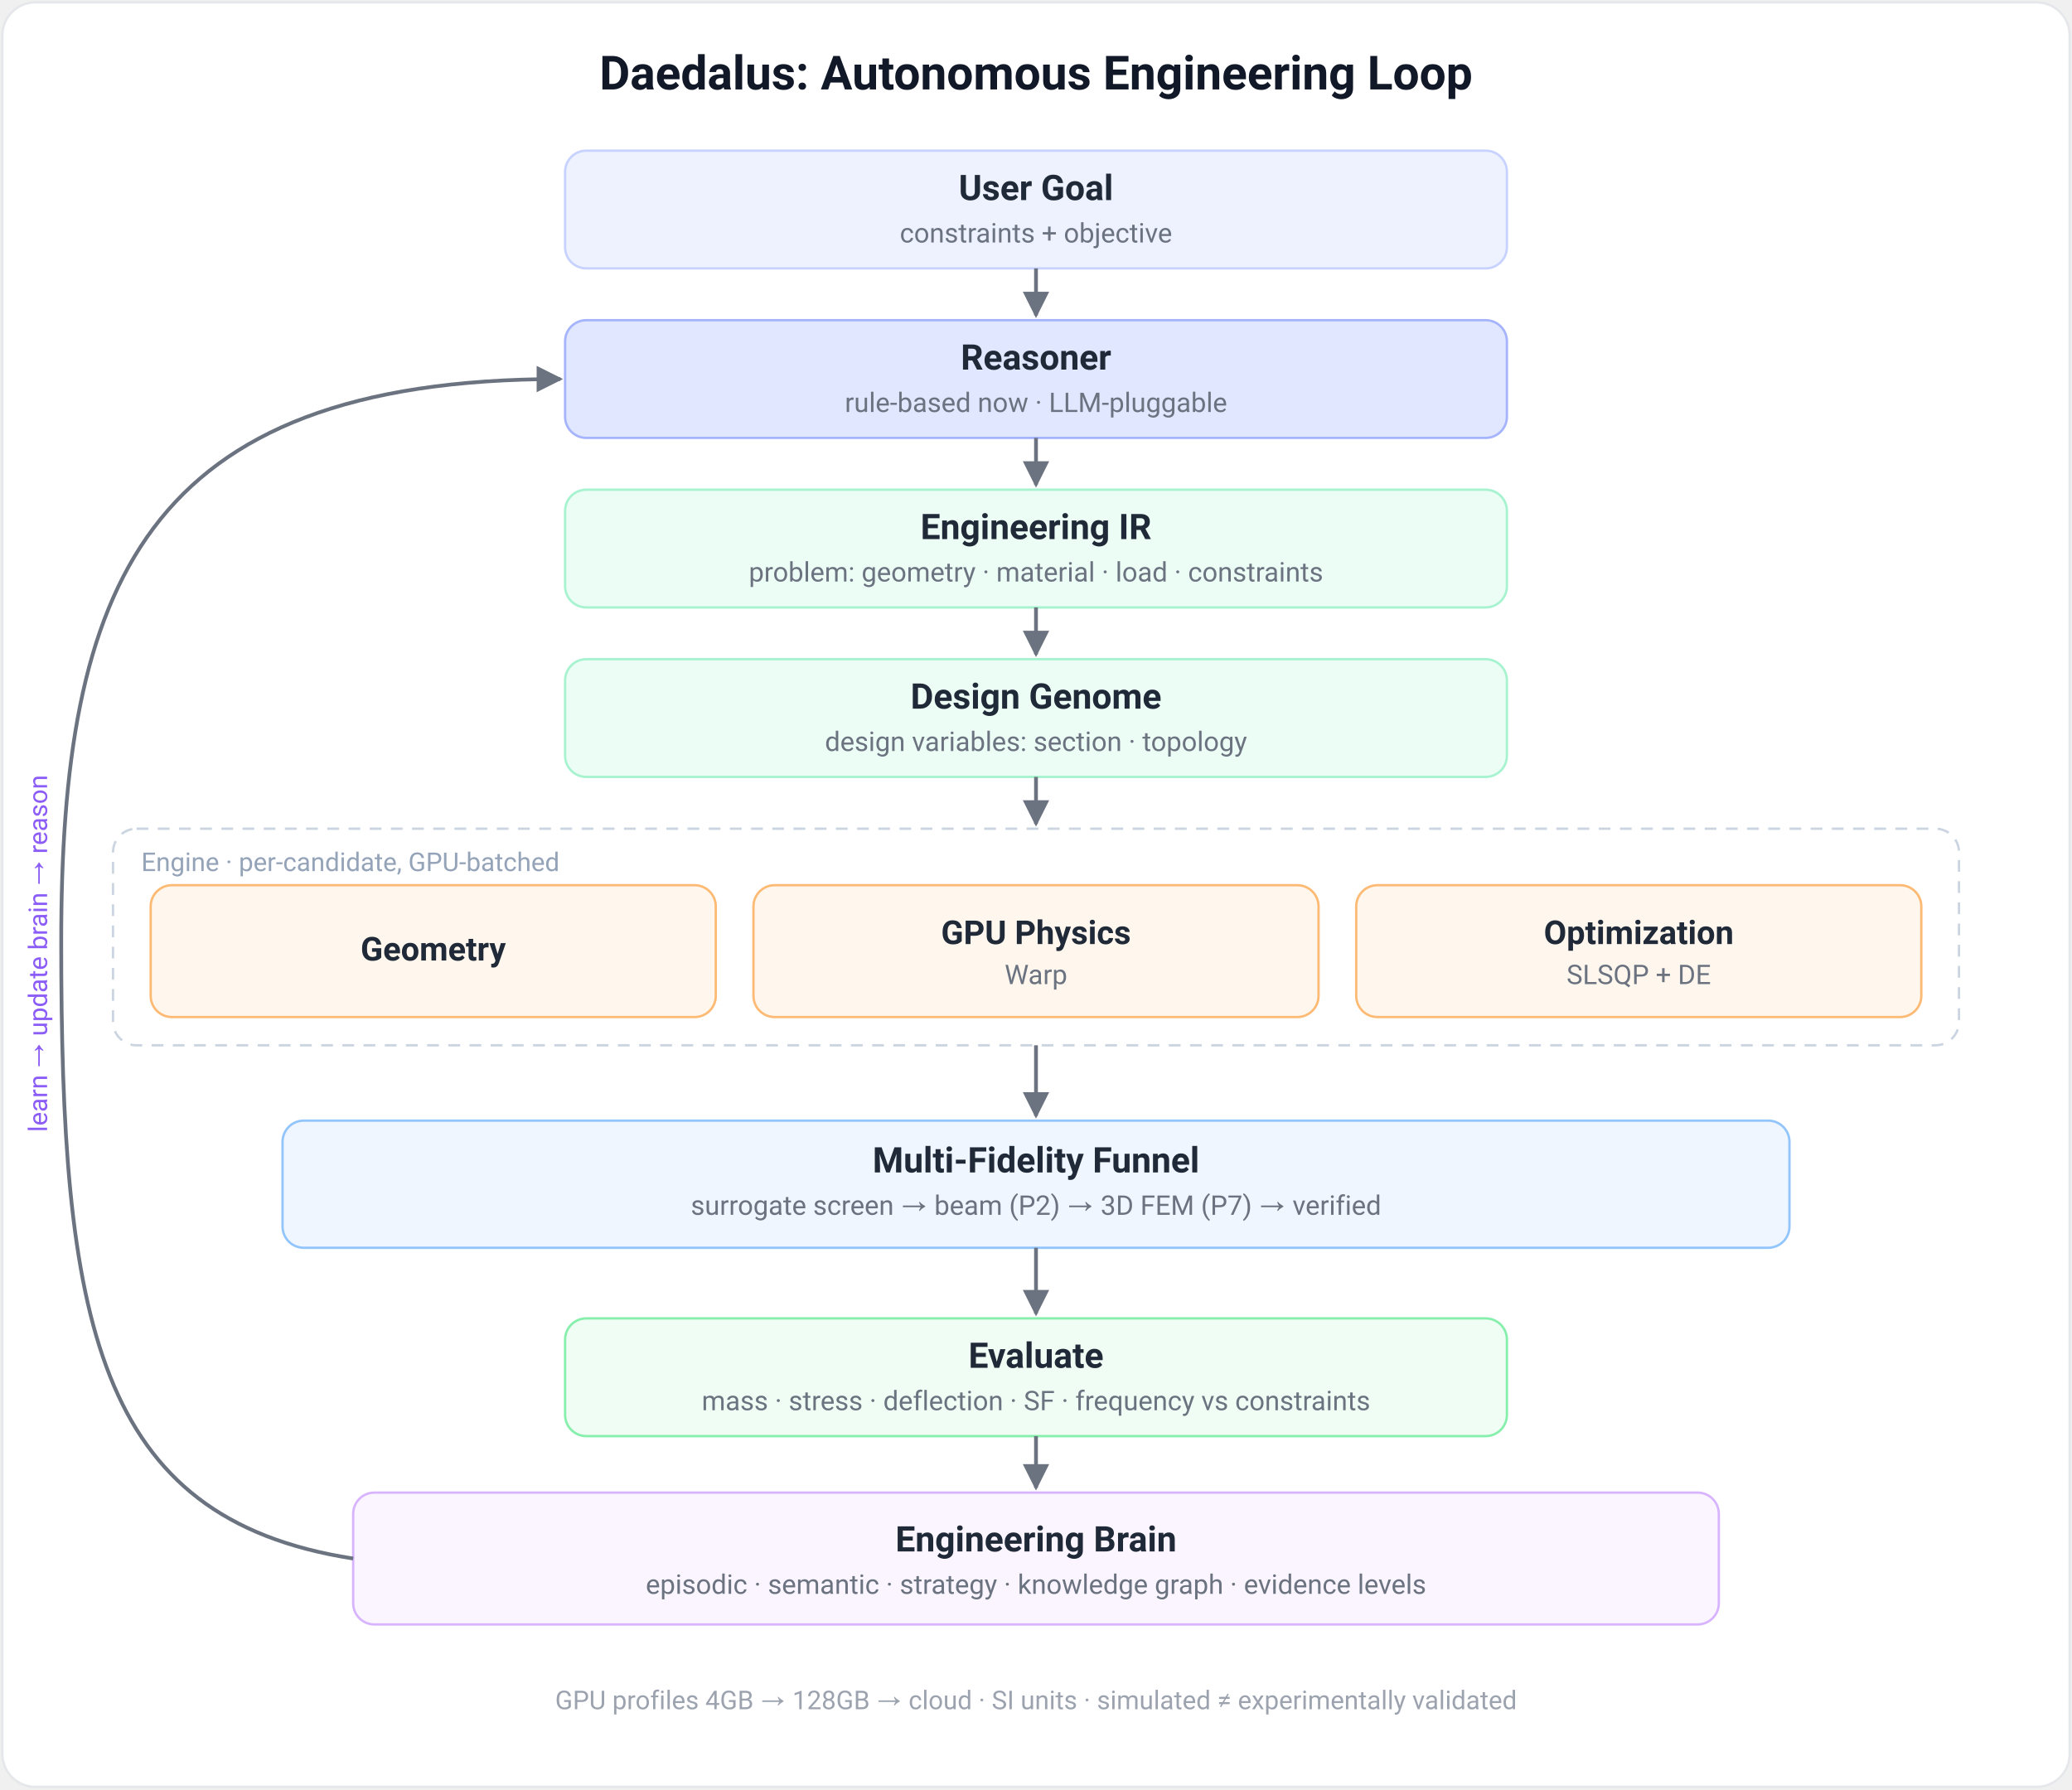
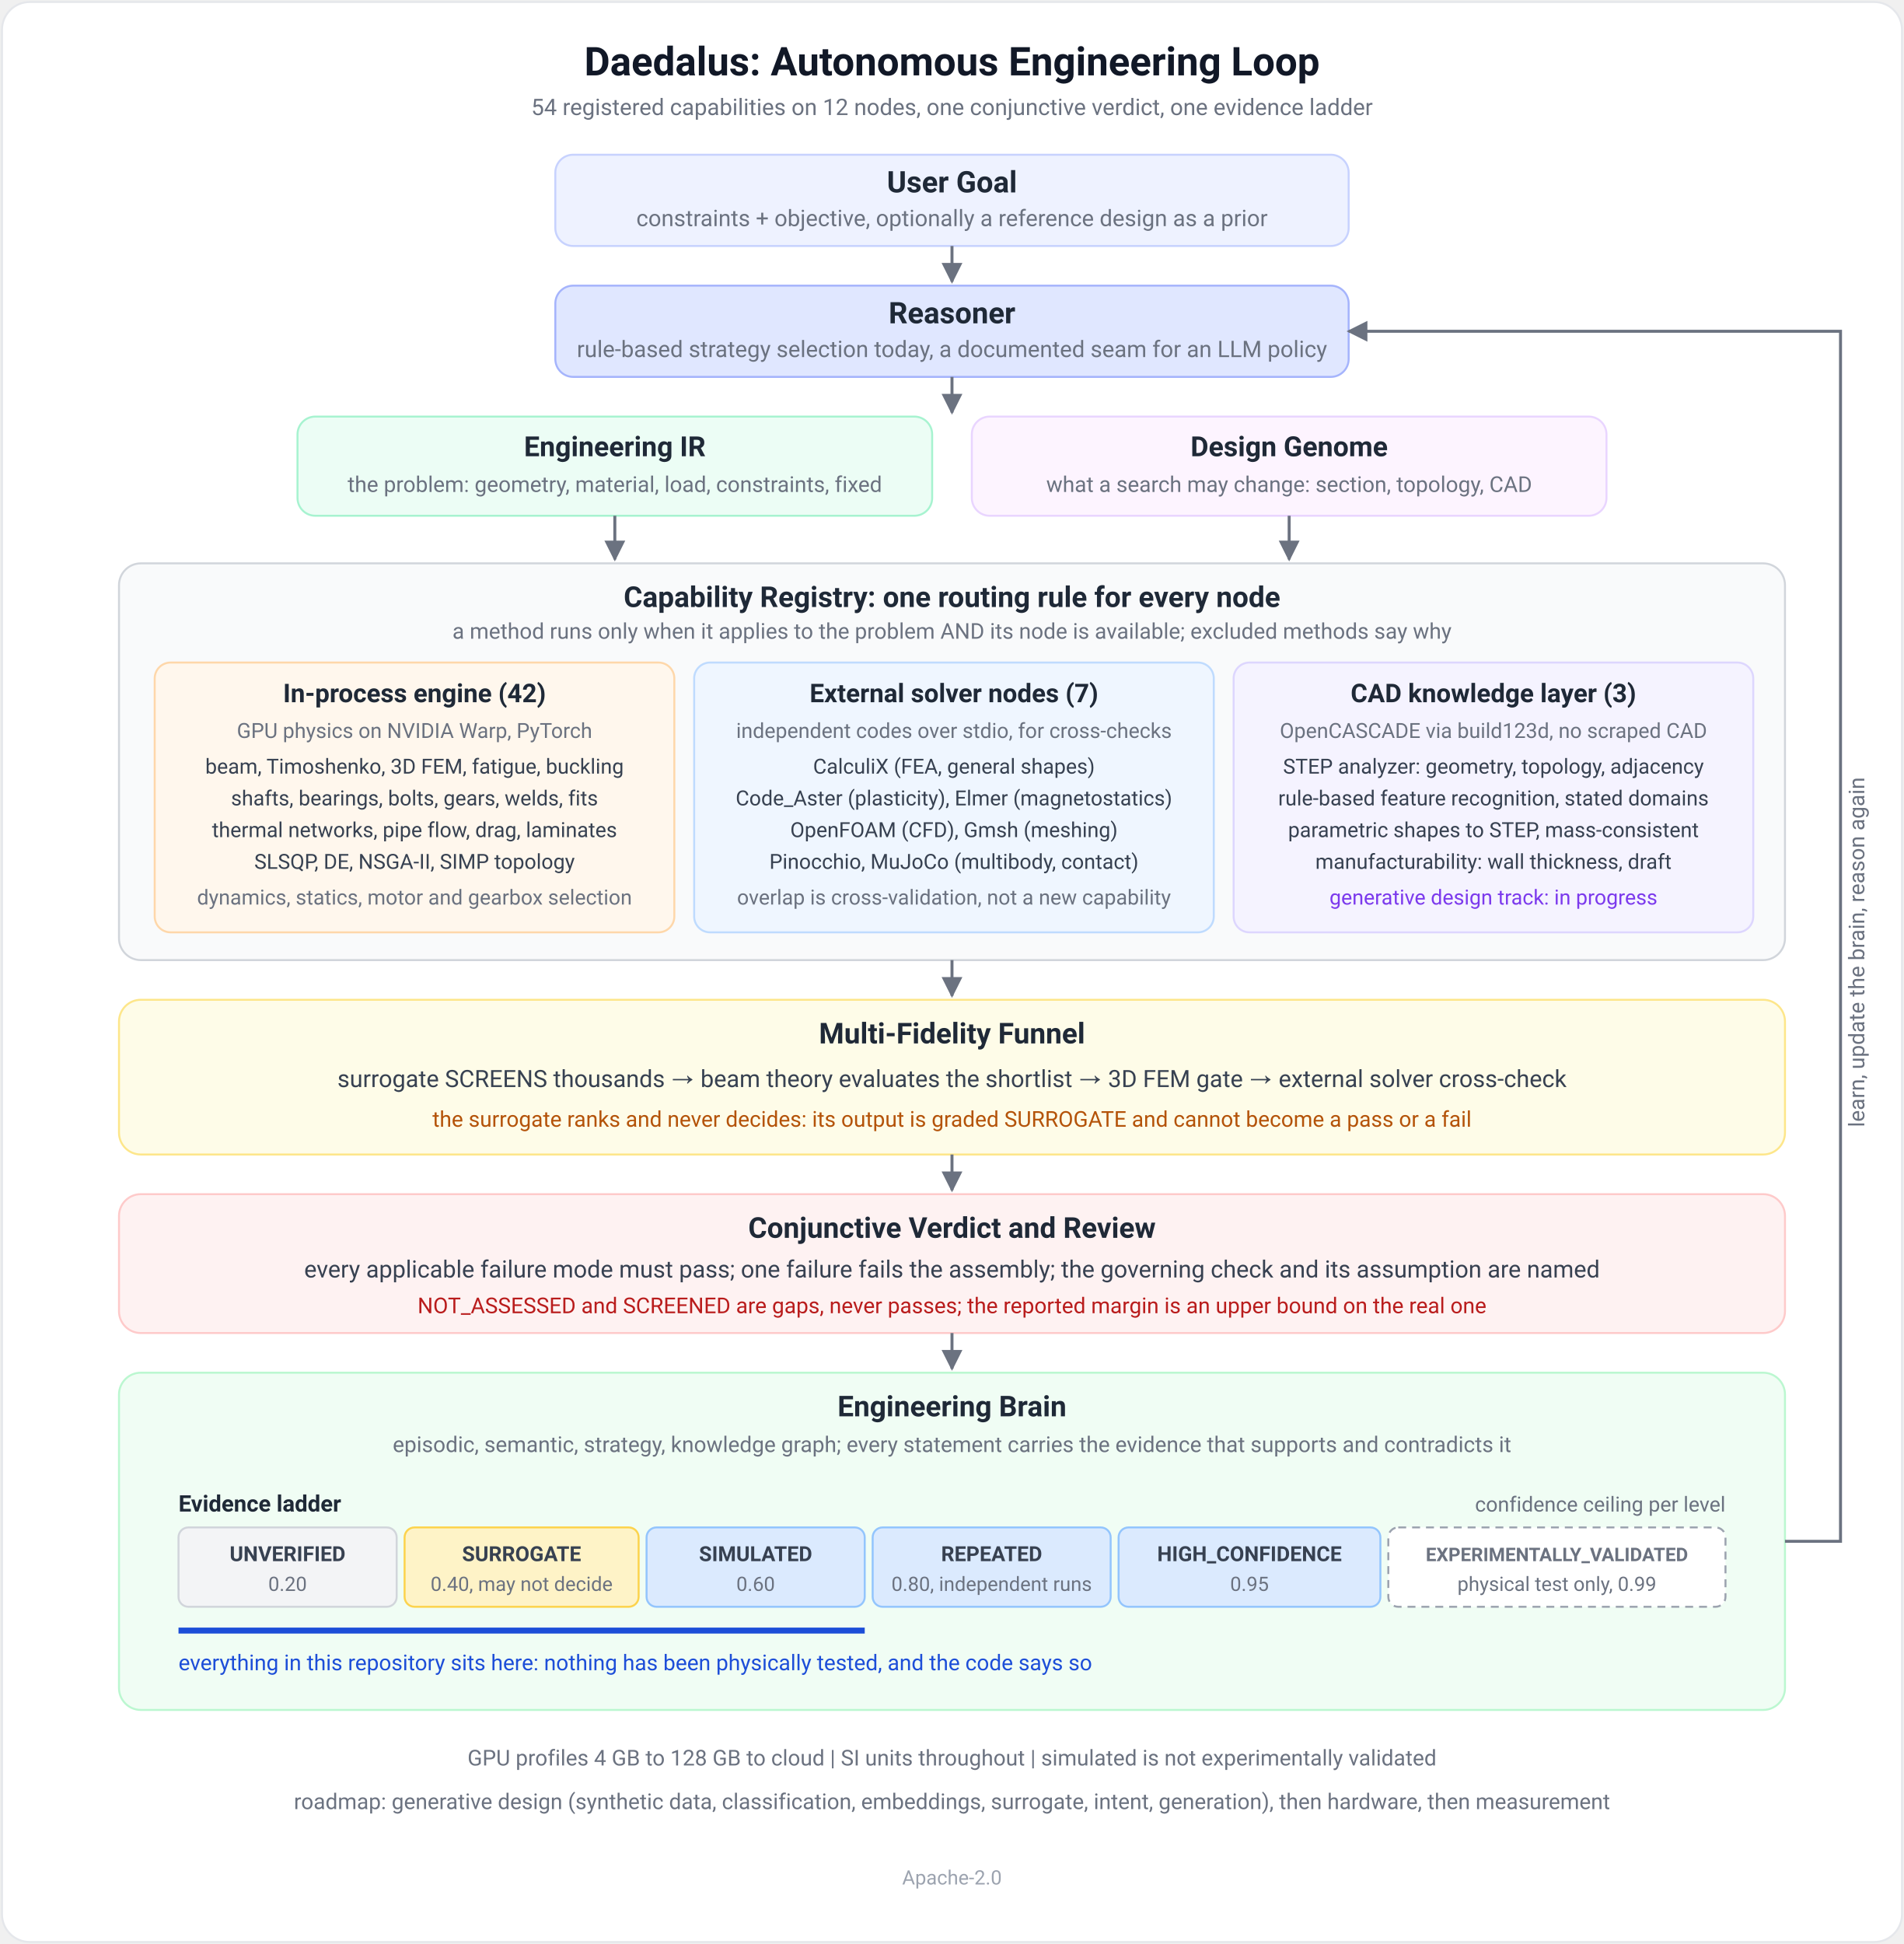
- <svg xmlns="http://www.w3.org/2000/svg" viewBox="0 0 880 760" font-family="-apple-system,Segoe UI,Roboto,Helvetica,Arial,sans-serif" role="img" aria-label="Daedalus autonomous engineering loop architecture">
+ <svg xmlns="http://www.w3.org/2000/svg" viewBox="0 0 960 980" font-family="-apple-system,Segoe UI,Roboto,Helvetica,Arial,sans-serif" role="img" aria-label="Daedalus autonomous engineering loop architecture">
  <defs>
    <marker id="arw" viewBox="0 0 10 10" refX="9" refY="5" markerWidth="7" markerHeight="7" orient="auto-start-reverse">
      <path d="M0 0 L10 5 L0 10 z" fill="#6b7280" />
    </marker>
  </defs>
-   <rect x="1" y="1" width="878" height="758" rx="14" fill="#ffffff" stroke="#e5e7eb" />
-   <text x="440" y="38" text-anchor="middle" font-size="20" font-weight="700" fill="#111827">Daedalus: Autonomous Engineering Loop</text>
-   <rect x="240" y="64" width="400" height="50" rx="9" fill="#eef2ff" stroke="#c7d2fe" />
-   <text x="440" y="85" text-anchor="middle" font-size="15" font-weight="600" fill="#1f2937">User Goal</text>
-   <text x="440" y="103" text-anchor="middle" font-size="11.5" fill="#6b7280">constraints + objective</text>
-   <rect x="240" y="136" width="400" height="50" rx="9" fill="#e0e7ff" stroke="#a5b4fc" />
-   <text x="440" y="157" text-anchor="middle" font-size="15" font-weight="600" fill="#1f2937">Reasoner</text>
-   <text x="440" y="175" text-anchor="middle" font-size="11.5" fill="#6b7280">rule-based now · LLM-pluggable</text>
-   <rect x="240" y="208" width="400" height="50" rx="9" fill="#ecfdf5" stroke="#a7f3d0" />
-   <text x="440" y="229" text-anchor="middle" font-size="15" font-weight="600" fill="#1f2937">Engineering IR</text>
-   <text x="440" y="247" text-anchor="middle" font-size="11.5" fill="#6b7280">problem: geometry · material · load · constraints</text>
-   <rect x="240" y="280" width="400" height="50" rx="9" fill="#ecfdf5" stroke="#a7f3d0" />
-   <text x="440" y="301" text-anchor="middle" font-size="15" font-weight="600" fill="#1f2937">Design Genome</text>
-   <text x="440" y="319" text-anchor="middle" font-size="11.5" fill="#6b7280">design variables: section · topology</text>
-   <rect x="48" y="352" width="784" height="92" rx="10" fill="none" stroke="#cbd5e1" stroke-dasharray="5 4" />
-   <text x="60" y="370" font-size="11" fill="#94a3b8">Engine · per-candidate, GPU-batched</text>
-   <rect x="64" y="376" width="240" height="56" rx="9" fill="#fff7ed" stroke="#fdba74" />
-   <text x="184" y="408" text-anchor="middle" font-size="14" font-weight="600" fill="#1f2937">Geometry</text>
-   <rect x="320" y="376" width="240" height="56" rx="9" fill="#fff7ed" stroke="#fdba74" />
-   <text x="440" y="401" text-anchor="middle" font-size="14" font-weight="600" fill="#1f2937">GPU Physics</text>
-   <text x="440" y="418" text-anchor="middle" font-size="11.5" fill="#6b7280">Warp</text>
-   <rect x="576" y="376" width="240" height="56" rx="9" fill="#fff7ed" stroke="#fdba74" />
-   <text x="696" y="401" text-anchor="middle" font-size="14" font-weight="600" fill="#1f2937">Optimization</text>
-   <text x="696" y="418" text-anchor="middle" font-size="11.5" fill="#6b7280">SLSQP + DE</text>
-   <rect x="120" y="476" width="640" height="54" rx="9" fill="#eff6ff" stroke="#93c5fd" />
-   <text x="440" y="498" text-anchor="middle" font-size="15" font-weight="600" fill="#1f2937">Multi-Fidelity Funnel</text>
-   <text x="440" y="516" text-anchor="middle" font-size="11.5" fill="#6b7280">surrogate screen → beam (P2) → 3D FEM (P7) → verified</text>
-   <rect x="240" y="560" width="400" height="50" rx="9" fill="#f0fdf4" stroke="#86efac" />
-   <text x="440" y="581" text-anchor="middle" font-size="15" font-weight="600" fill="#1f2937">Evaluate</text>
-   <text x="440" y="599" text-anchor="middle" font-size="11.5" fill="#6b7280">mass · stress · deflection · SF · frequency  vs constraints</text>
-   <rect x="150" y="634" width="580" height="56" rx="9" fill="#faf5ff" stroke="#d8b4fe" />
-   <text x="440" y="659" text-anchor="middle" font-size="15" font-weight="600" fill="#1f2937">Engineering Brain</text>
-   <text x="440" y="677" text-anchor="middle" font-size="11.5" fill="#6b7280">episodic · semantic · strategy · knowledge graph · evidence levels</text>
-   <g stroke="#6b7280" stroke-width="1.6" fill="none" marker-end="url(#arw)">
-     <line x1="440" y1="114" x2="440" y2="134" />
-     <line x1="440" y1="186" x2="440" y2="206" />
-     <line x1="440" y1="258" x2="440" y2="278" />
-     <line x1="440" y1="330" x2="440" y2="350" />
-     <line x1="440" y1="444" x2="440" y2="474" />
-     <line x1="440" y1="530" x2="440" y2="558" />
-     <line x1="440" y1="610" x2="440" y2="632" />
-     <path d="M150 662 C 40 645, 26 560, 26 400 C 26 250, 60 161, 238 161" />
-   </g>
-   <text x="20" y="405" font-size="11" fill="#8b5cf6" transform="rotate(-90 20 405)" text-anchor="middle">learn → update brain → reason</text>
-   <text x="440" y="726" text-anchor="middle" font-size="11" fill="#9ca3af">GPU profiles 4GB → 128GB → cloud   ·   SI units   ·   simulated ≠ experimentally validated</text>
+   <rect x="1" y="1" width="958" height="978" rx="14" fill="#ffffff" stroke="#e5e7eb" />
+   <text x="480" y="38" text-anchor="middle" font-size="20" font-weight="700" fill="#111827">Daedalus: Autonomous Engineering Loop</text>
+   <text x="480" y="58" text-anchor="middle" font-size="11.5" fill="#6b7280">54 registered capabilities on 12 nodes, one conjunctive verdict, one evidence ladder</text>
+   <rect x="280" y="78" width="400" height="46" rx="9" fill="#eef2ff" stroke="#c7d2fe" />
+   <text x="480" y="97" text-anchor="middle" font-size="15" font-weight="600" fill="#1f2937">User Goal</text>
+   <text x="480" y="114" text-anchor="middle" font-size="11.5" fill="#6b7280">constraints + objective, optionally a reference design as a prior</text>
+   <line x1="480" y1="124" x2="480" y2="142" stroke="#6b7280" stroke-width="1.5" marker-end="url(#arw)" />
+   <rect x="280" y="144" width="400" height="46" rx="9" fill="#e0e7ff" stroke="#a5b4fc" />
+   <text x="480" y="163" text-anchor="middle" font-size="15" font-weight="600" fill="#1f2937">Reasoner</text>
+   <text x="480" y="180" text-anchor="middle" font-size="11.5" fill="#6b7280">rule-based strategy selection today, a documented seam for an LLM policy</text>
+   <line x1="480" y1="190" x2="480" y2="208" stroke="#6b7280" stroke-width="1.5" marker-end="url(#arw)" />
+   <rect x="150" y="210" width="320" height="50" rx="9" fill="#ecfdf5" stroke="#a7f3d0" />
+   <text x="310" y="230" text-anchor="middle" font-size="14" font-weight="600" fill="#1f2937">Engineering IR</text>
+   <text x="310" y="248" text-anchor="middle" font-size="11" fill="#6b7280">the problem: geometry, material, load, constraints, fixed</text>
+   <rect x="490" y="210" width="320" height="50" rx="9" fill="#fdf4ff" stroke="#e9d5ff" />
+   <text x="650" y="230" text-anchor="middle" font-size="14" font-weight="600" fill="#1f2937">Design Genome</text>
+   <text x="650" y="248" text-anchor="middle" font-size="11" fill="#6b7280">what a search may change: section, topology, CAD</text>
+   <line x1="310" y1="260" x2="310" y2="282" stroke="#6b7280" stroke-width="1.5" marker-end="url(#arw)" />
+   <line x1="650" y1="260" x2="650" y2="282" stroke="#6b7280" stroke-width="1.5" marker-end="url(#arw)" />
+   <rect x="60" y="284" width="840" height="200" rx="11" fill="#f9fafb" stroke="#d1d5db" />
+   <text x="480" y="306" text-anchor="middle" font-size="14.5" font-weight="700" fill="#1f2937">Capability Registry: one routing rule for every node</text>
+   <text x="480" y="322" text-anchor="middle" font-size="11" fill="#6b7280">a method runs only when it applies to the problem AND its node is available; excluded methods say why</text>
+   <rect x="78" y="334" width="262" height="136" rx="8" fill="#fff7ed" stroke="#fed7aa" />
+   <text x="209" y="354" text-anchor="middle" font-size="13" font-weight="600" fill="#1f2937">In-process engine (42)</text>
+   <text x="209" y="372" text-anchor="middle" font-size="10.5" fill="#6b7280">GPU physics on NVIDIA Warp, PyTorch</text>
+   <text x="209" y="390" text-anchor="middle" font-size="10.5" fill="#374151">beam, Timoshenko, 3D FEM, fatigue, buckling</text>
+   <text x="209" y="406" text-anchor="middle" font-size="10.5" fill="#374151">shafts, bearings, bolts, gears, welds, fits</text>
+   <text x="209" y="422" text-anchor="middle" font-size="10.5" fill="#374151">thermal networks, pipe flow, drag, laminates</text>
+   <text x="209" y="438" text-anchor="middle" font-size="10.5" fill="#374151">SLSQP, DE, NSGA-II, SIMP topology</text>
+   <text x="209" y="456" text-anchor="middle" font-size="10.5" fill="#6b7280">dynamics, statics, motor and gearbox selection</text>
+   <rect x="350" y="334" width="262" height="136" rx="8" fill="#eff6ff" stroke="#bfdbfe" />
+   <text x="481" y="354" text-anchor="middle" font-size="13" font-weight="600" fill="#1f2937">External solver nodes (7)</text>
+   <text x="481" y="372" text-anchor="middle" font-size="10.5" fill="#6b7280">independent codes over stdio, for cross-checks</text>
+   <text x="481" y="390" text-anchor="middle" font-size="10.5" fill="#374151">CalculiX (FEA, general shapes)</text>
+   <text x="481" y="406" text-anchor="middle" font-size="10.5" fill="#374151">Code_Aster (plasticity), Elmer (magnetostatics)</text>
+   <text x="481" y="422" text-anchor="middle" font-size="10.5" fill="#374151">OpenFOAM (CFD), Gmsh (meshing)</text>
+   <text x="481" y="438" text-anchor="middle" font-size="10.5" fill="#374151">Pinocchio, MuJoCo (multibody, contact)</text>
+   <text x="481" y="456" text-anchor="middle" font-size="10.5" fill="#6b7280">overlap is cross-validation, not a new capability</text>
+   <rect x="622" y="334" width="262" height="136" rx="8" fill="#f5f3ff" stroke="#ddd6fe" />
+   <text x="753" y="354" text-anchor="middle" font-size="13" font-weight="600" fill="#1f2937">CAD knowledge layer (3)</text>
+   <text x="753" y="372" text-anchor="middle" font-size="10.5" fill="#6b7280">OpenCASCADE via build123d, no scraped CAD</text>
+   <text x="753" y="390" text-anchor="middle" font-size="10.5" fill="#374151">STEP analyzer: geometry, topology, adjacency</text>
+   <text x="753" y="406" text-anchor="middle" font-size="10.5" fill="#374151">rule-based feature recognition, stated domains</text>
+   <text x="753" y="422" text-anchor="middle" font-size="10.5" fill="#374151">parametric shapes to STEP, mass-consistent</text>
+   <text x="753" y="438" text-anchor="middle" font-size="10.5" fill="#374151">manufacturability: wall thickness, draft</text>
+   <text x="753" y="456" text-anchor="middle" font-size="10.5" fill="#7c3aed">generative design track: in progress</text>
+   <line x1="480" y1="484" x2="480" y2="502" stroke="#6b7280" stroke-width="1.5" marker-end="url(#arw)" />
+   <rect x="60" y="504" width="840" height="78" rx="11" fill="#fefce8" stroke="#fde68a" />
+   <text x="480" y="526" text-anchor="middle" font-size="14.5" font-weight="700" fill="#1f2937">Multi-Fidelity Funnel</text>
+   <text x="480" y="548" text-anchor="middle" font-size="12" fill="#374151">surrogate SCREENS thousands  →  beam theory evaluates the shortlist  →  3D FEM gate  →  external solver cross-check</text>
+   <text x="480" y="568" text-anchor="middle" font-size="11" fill="#b45309">the surrogate ranks and never decides: its output is graded SURROGATE and cannot become a pass or a fail</text>
+   <line x1="480" y1="582" x2="480" y2="600" stroke="#6b7280" stroke-width="1.5" marker-end="url(#arw)" />
+   <rect x="60" y="602" width="840" height="70" rx="11" fill="#fef2f2" stroke="#fecaca" />
+   <text x="480" y="624" text-anchor="middle" font-size="14.5" font-weight="700" fill="#1f2937">Conjunctive Verdict and Review</text>
+   <text x="480" y="644" text-anchor="middle" font-size="12" fill="#374151">every applicable failure mode must pass; one failure fails the assembly; the governing check and its assumption are named</text>
+   <text x="480" y="662" text-anchor="middle" font-size="11" fill="#b91c1c">NOT_ASSESSED and SCREENED are gaps, never passes; the reported margin is an upper bound on the real one</text>
+   <line x1="480" y1="672" x2="480" y2="690" stroke="#6b7280" stroke-width="1.5" marker-end="url(#arw)" />
+   <rect x="60" y="692" width="840" height="170" rx="11" fill="#f0fdf4" stroke="#bbf7d0" />
+   <text x="480" y="714" text-anchor="middle" font-size="14.5" font-weight="700" fill="#1f2937">Engineering Brain</text>
+   <text x="480" y="732" text-anchor="middle" font-size="11" fill="#6b7280">episodic, semantic, strategy, knowledge graph; every statement carries the evidence that supports and contradicts it</text>
+   <text x="90" y="762" font-size="11.5" font-weight="600" fill="#1f2937">Evidence ladder</text>
+   <text x="870" y="762" text-anchor="end" font-size="10.5" fill="#6b7280">confidence ceiling per level</text>
+   <rect x="90" y="770" width="110" height="40" rx="5" fill="#f3f4f6" stroke="#d1d5db" />
+   <text x="145" y="787" text-anchor="middle" font-size="10.5" font-weight="600" fill="#374151">UNVERIFIED</text>
+   <text x="145" y="802" text-anchor="middle" font-size="10" fill="#6b7280">0.20</text>
+   <rect x="204" y="770" width="118" height="40" rx="5" fill="#fef3c7" stroke="#fcd34d" />
+   <text x="263" y="787" text-anchor="middle" font-size="10.5" font-weight="600" fill="#374151">SURROGATE</text>
+   <text x="263" y="802" text-anchor="middle" font-size="10" fill="#6b7280">0.40, may not decide</text>
+   <rect x="326" y="770" width="110" height="40" rx="5" fill="#dbeafe" stroke="#93c5fd" />
+   <text x="381" y="787" text-anchor="middle" font-size="10.5" font-weight="600" fill="#374151">SIMULATED</text>
+   <text x="381" y="802" text-anchor="middle" font-size="10" fill="#6b7280">0.60</text>
+   <rect x="440" y="770" width="120" height="40" rx="5" fill="#dbeafe" stroke="#93c5fd" />
+   <text x="500" y="787" text-anchor="middle" font-size="10.5" font-weight="600" fill="#374151">REPEATED</text>
+   <text x="500" y="802" text-anchor="middle" font-size="10" fill="#6b7280">0.80, independent runs</text>
+   <rect x="564" y="770" width="132" height="40" rx="5" fill="#dbeafe" stroke="#93c5fd" />
+   <text x="630" y="787" text-anchor="middle" font-size="10.5" font-weight="600" fill="#374151">HIGH_CONFIDENCE</text>
+   <text x="630" y="802" text-anchor="middle" font-size="10" fill="#6b7280">0.95</text>
+   <rect x="700" y="770" width="170" height="40" rx="5" fill="#ffffff" stroke="#9ca3af" stroke-dasharray="4 3" />
+   <text x="785" y="787" text-anchor="middle" font-size="9.5" font-weight="600" fill="#6b7280">EXPERIMENTALLY_VALIDATED</text>
+   <text x="785" y="802" text-anchor="middle" font-size="10" fill="#6b7280">physical test only, 0.99</text>
+   <line x1="90" y1="822" x2="436" y2="822" stroke="#1d4ed8" stroke-width="3" />
+   <text x="90" y="842" font-size="11" fill="#1d4ed8">everything in this repository sits here: nothing has been physically tested, and the code says so</text>
+   <path d="M900 777 L928 777 L928 167 L680 167" fill="none" stroke="#6b7280" stroke-width="1.5" marker-end="url(#arw)" />
+   <text x="940" y="480" text-anchor="middle" font-size="11" fill="#6b7280" transform="rotate(-90 940 480)">learn, update the brain, reason again</text>
+   <text x="480" y="890" text-anchor="middle" font-size="11" fill="#6b7280">GPU profiles 4 GB to 128 GB to cloud   |   SI units throughout   |   simulated is not experimentally validated</text>
+   <text x="480" y="912" text-anchor="middle" font-size="11" fill="#6b7280">roadmap: generative design (synthetic data, classification, embeddings, surrogate, intent, generation), then hardware, then measurement</text>
+   <text x="480" y="950" text-anchor="middle" font-size="10" fill="#9ca3af">Apache-2.0</text>
</svg>
